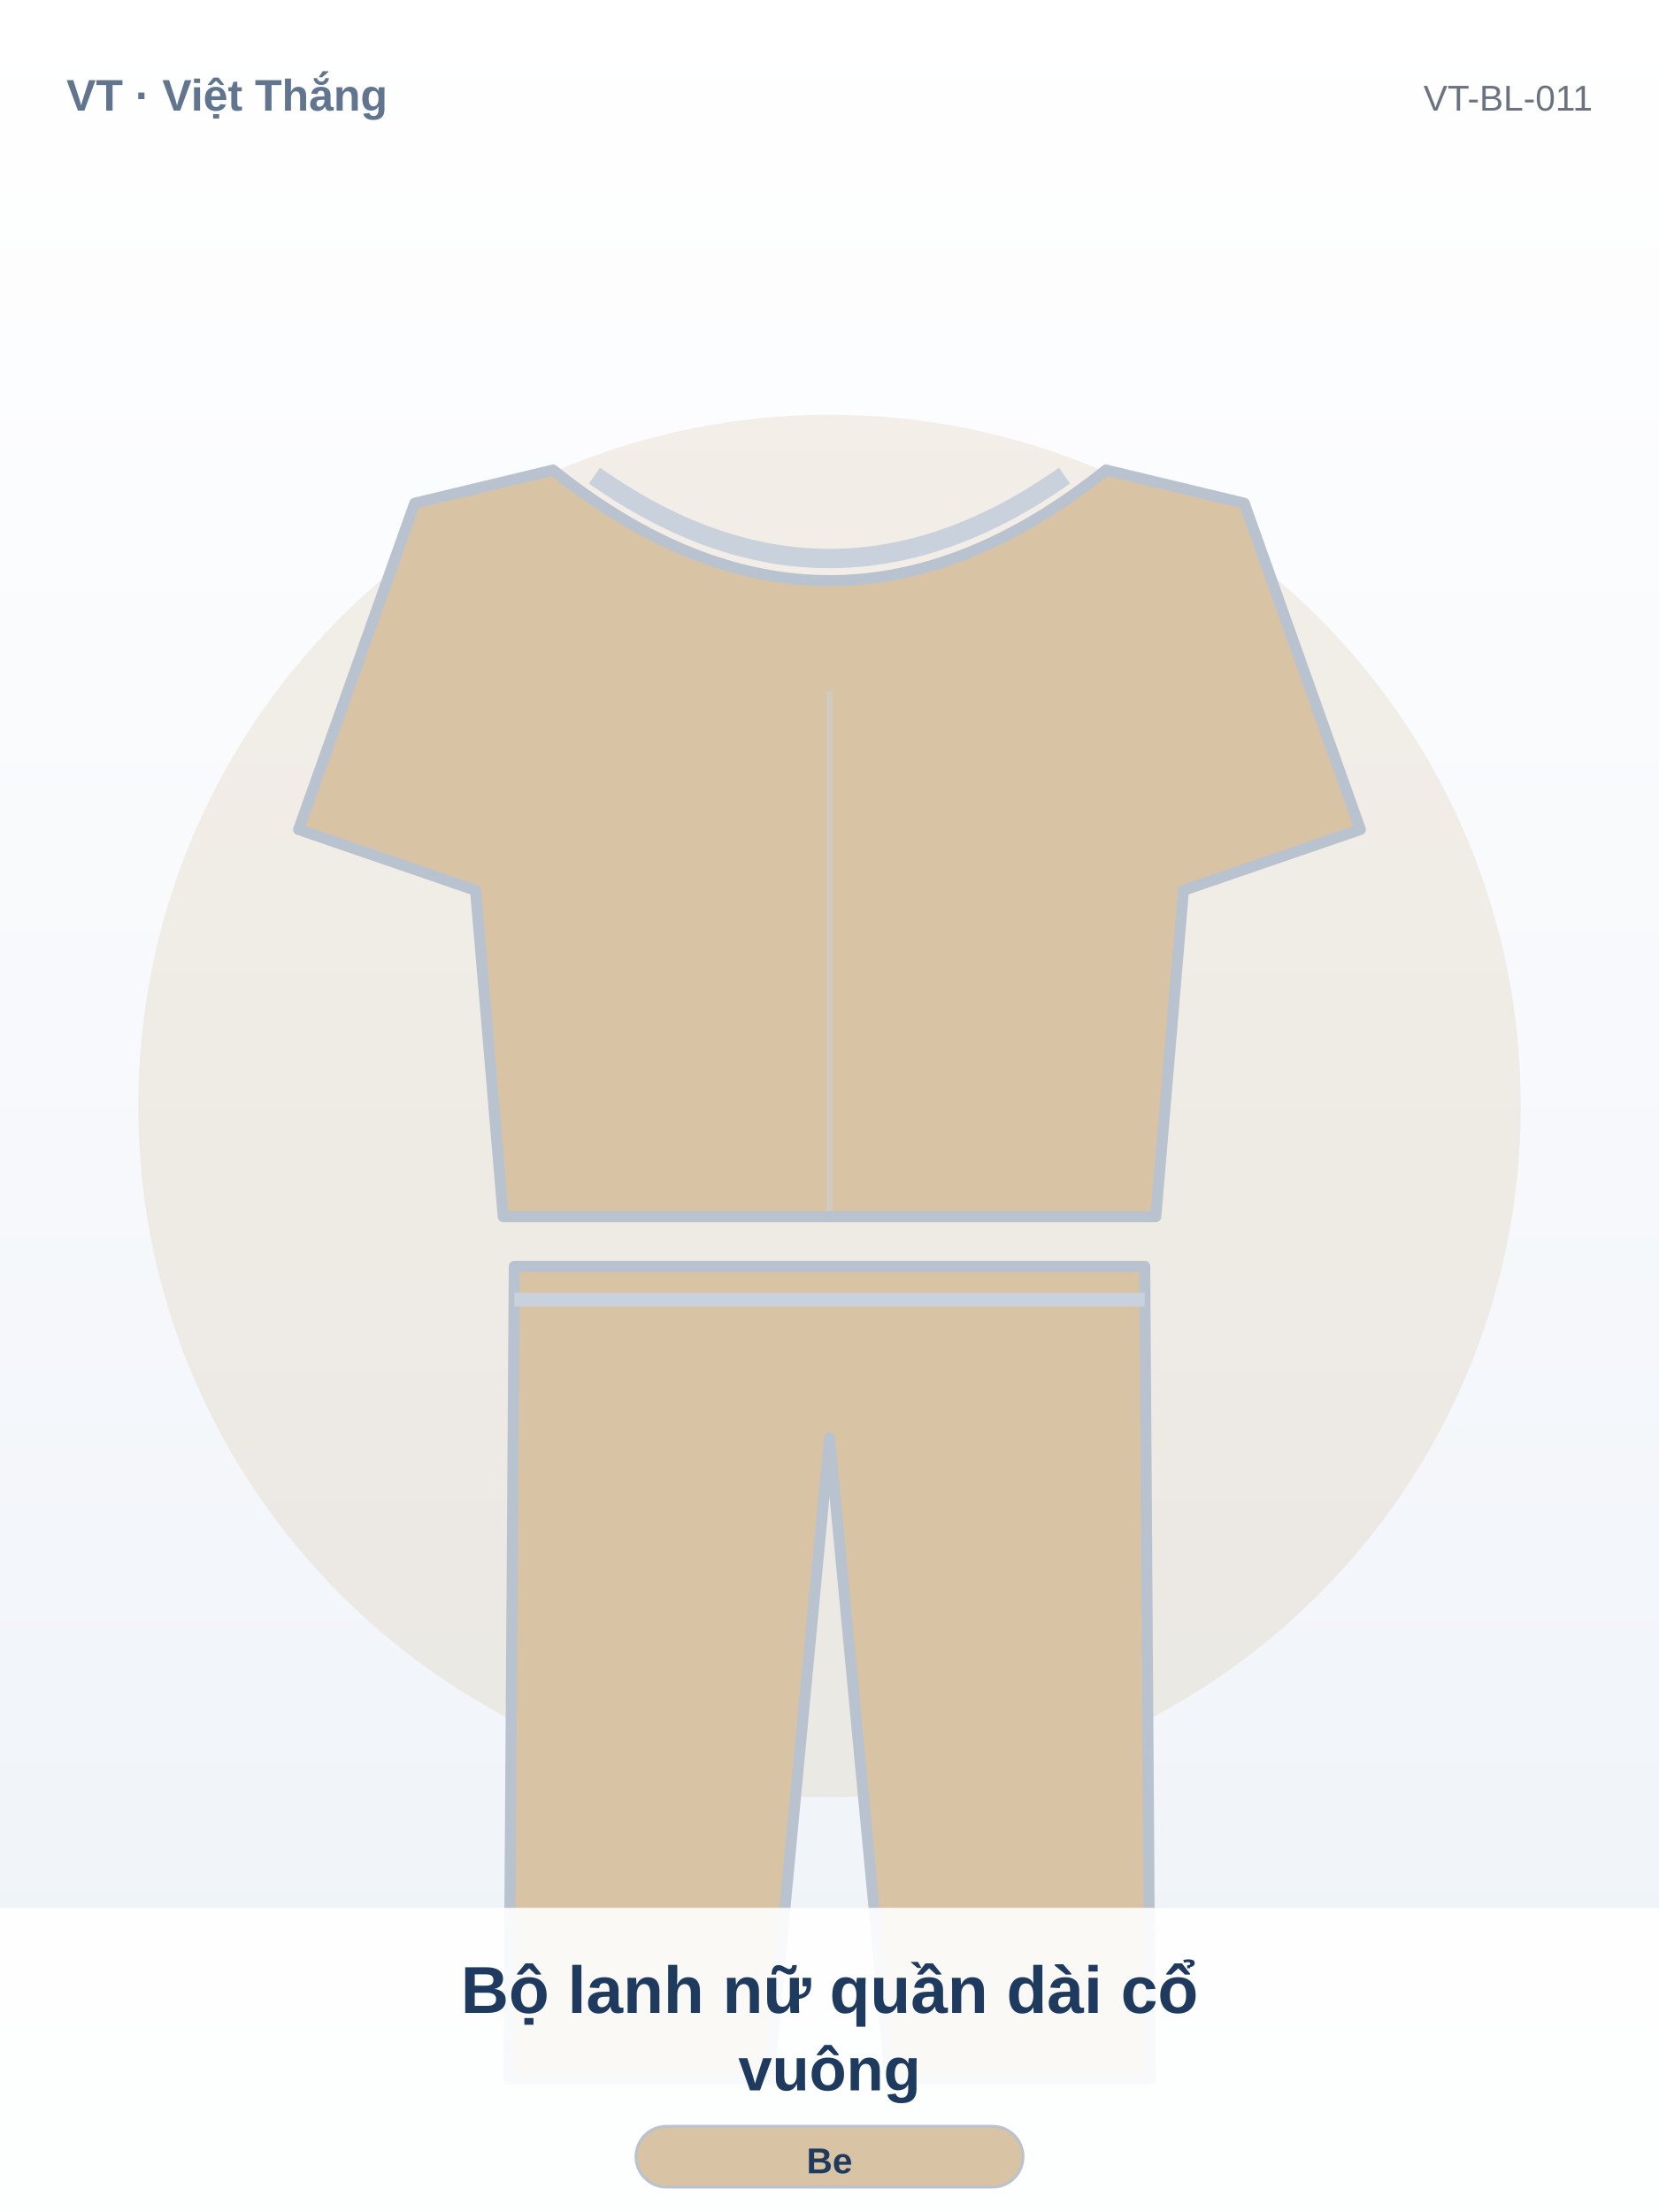
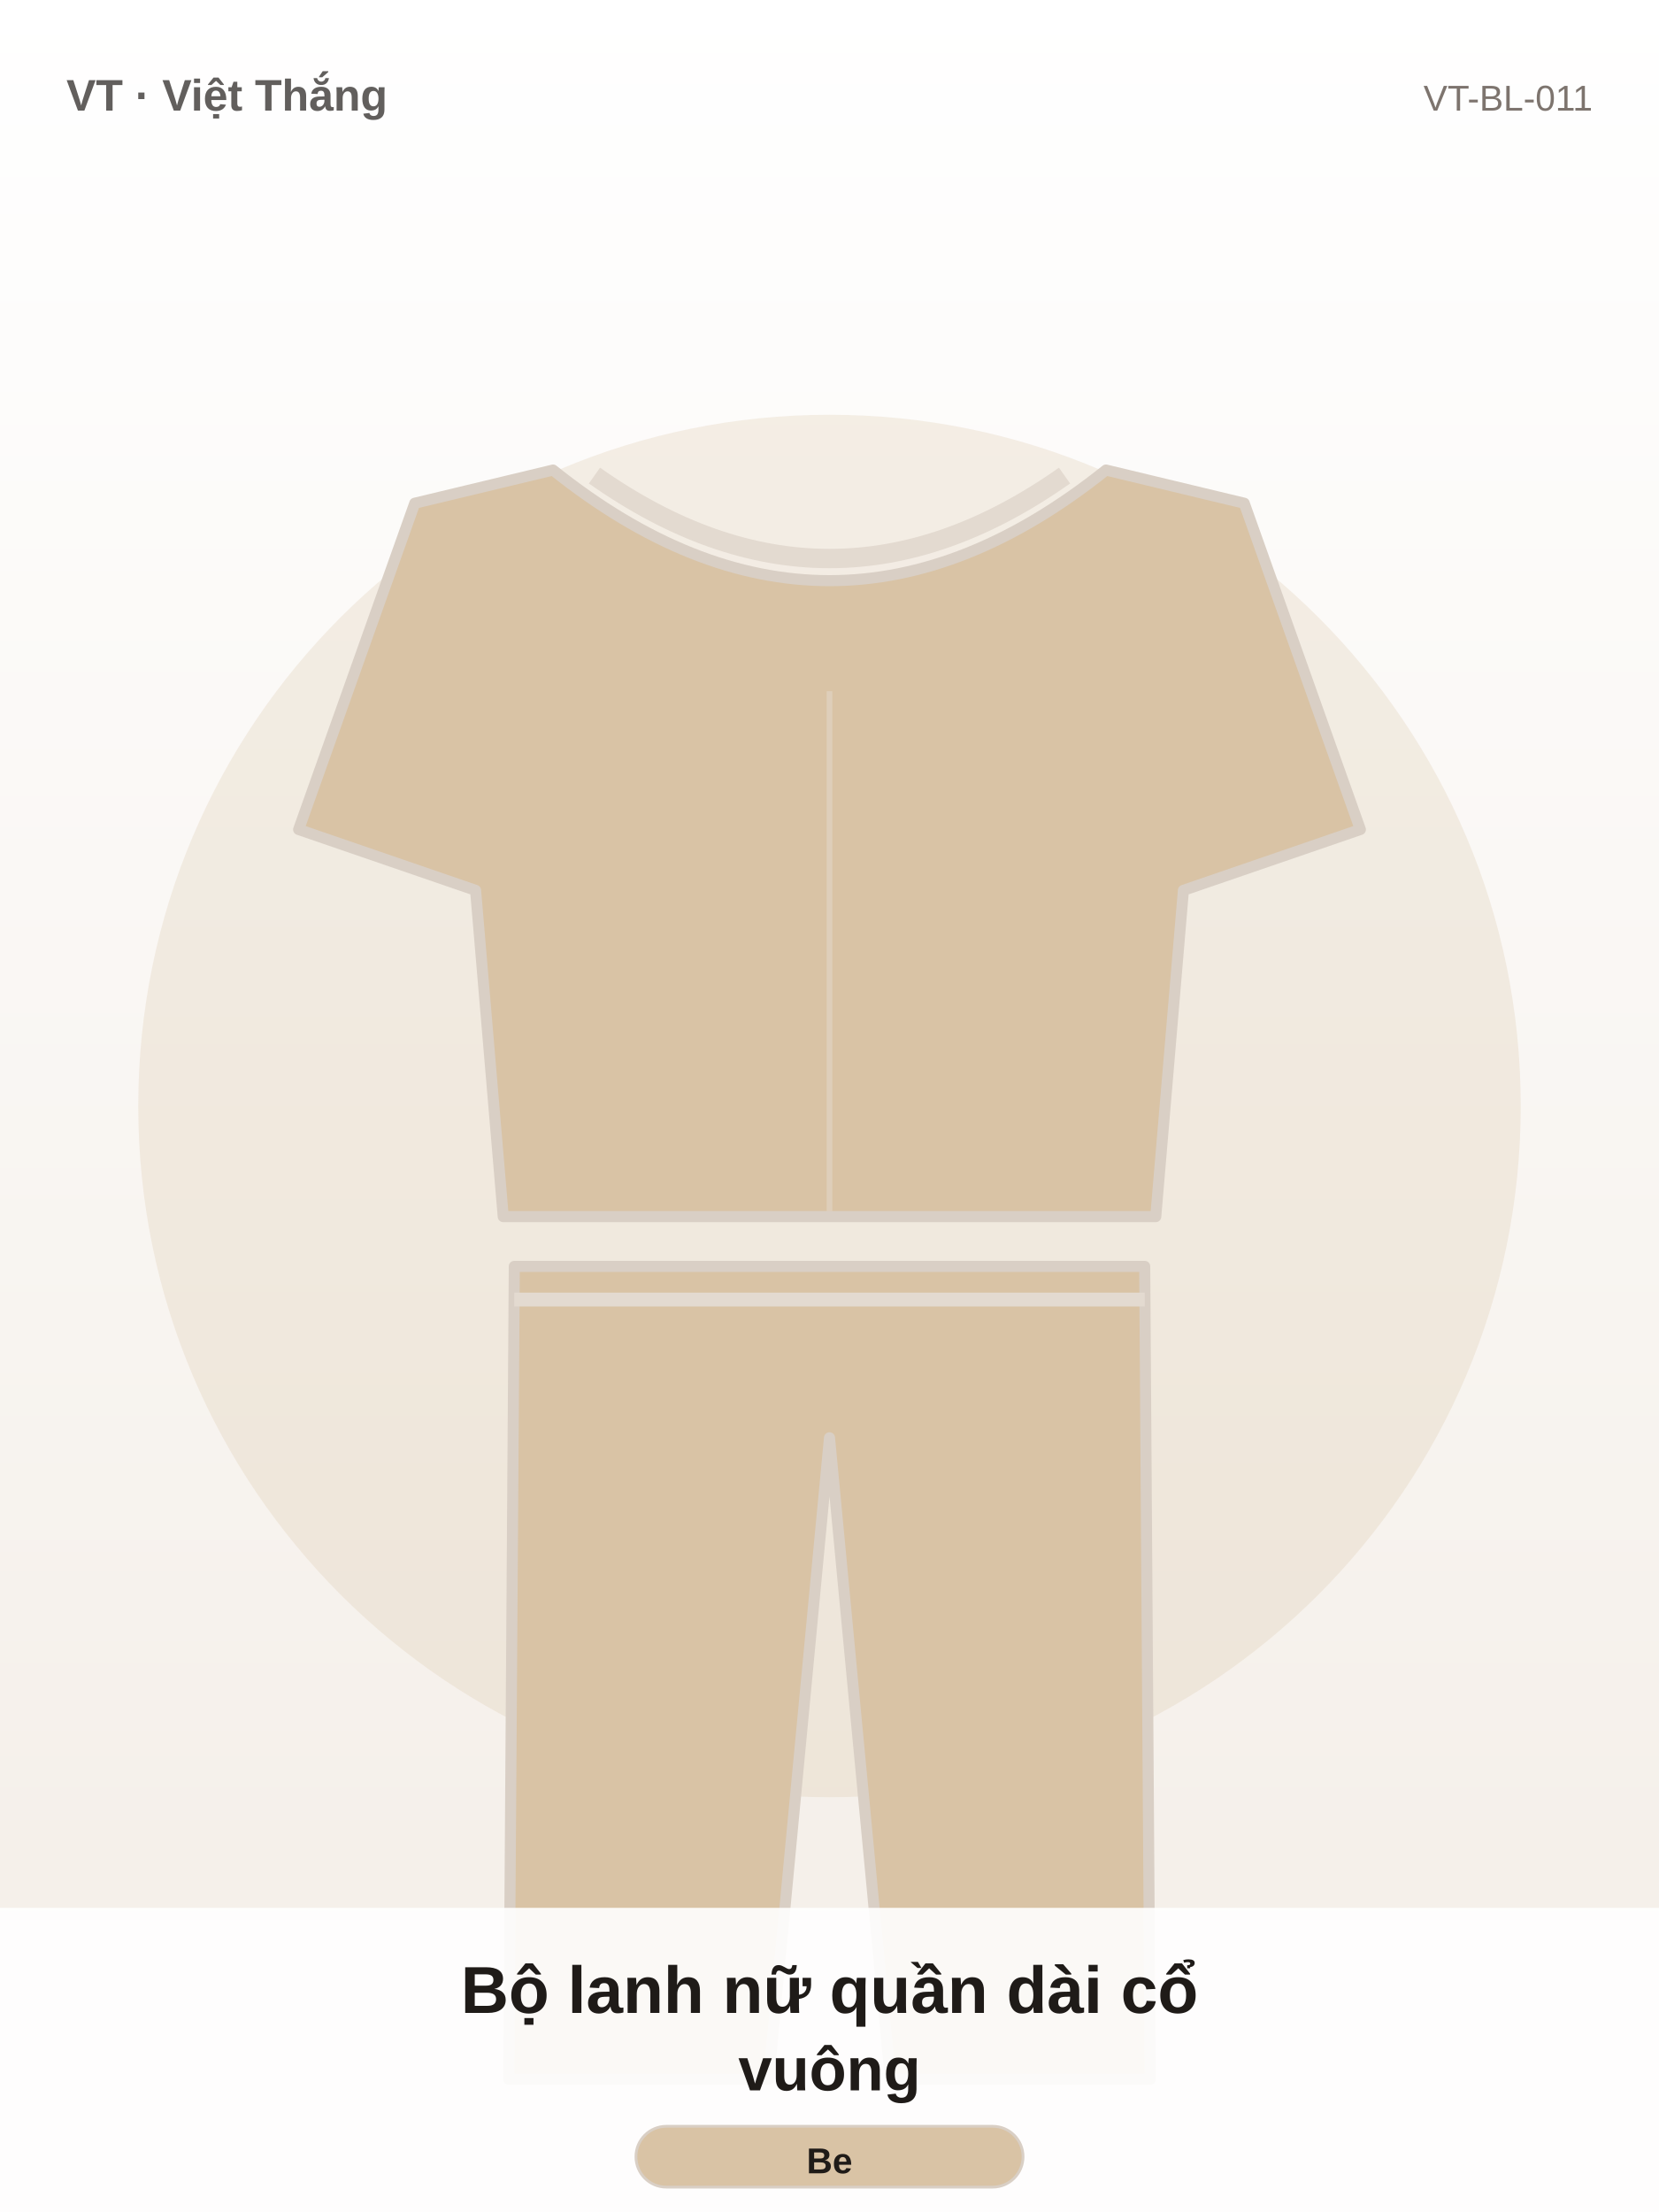
<svg xmlns="http://www.w3.org/2000/svg" width="600" height="800" viewBox="0 0 600 800">
  <defs>
    <linearGradient id="bg" x1="0" y1="0" x2="0" y2="1">
      <stop offset="0" stop-color="#FFFFFF" />
-       <stop offset="1" stop-color="#EEF2F8" />
+       <stop offset="1" stop-color="#F3EDE6" />
    </linearGradient>
  </defs>
  <rect width="600" height="800" fill="url(#bg)" />
  <circle cx="300" cy="400" r="250" fill="#D9C3A5" opacity="0.25" />
  <g transform="translate(300,460) scale(1) translate(-300,-460)">
-     <path d="M200,170 L150,182 L108,300 L172,322 L182,440 L418,440 L428,322 L492,300 L450,182 L400,170 Q300,250 200,170 Z" fill="#D9C3A5" stroke="#B9C2CF" stroke-width="4" stroke-linejoin="round" />
-     <path d="M215,172 Q300,232 385,172" fill="none" stroke="#C9D1DC" stroke-width="7" />
-     <path d="M300,250 L300,438" stroke="#C9D1DC" stroke-width="2" opacity="0.5" />
+     <path d="M200,170 L150,182 L108,300 L172,322 L182,440 L418,440 L428,322 L492,300 L450,182 L400,170 Q300,250 200,170 Z" fill="#D9C3A5" stroke="#D9CFC5" stroke-width="4" stroke-linejoin="round" />
+     <path d="M215,172 Q300,232 385,172" fill="none" stroke="#E3DAD0" stroke-width="7" />
+     <path d="M300,250 L300,438" stroke="#E3DAD0" stroke-width="2" opacity="0.5" />
    <g transform="translate(0,0)">
-       <path d="M186,458 L414,458 L416,752 L322,752 L300,520 L278,752 L184,752 Z" fill="#D9C3A5" stroke="#B9C2CF" stroke-width="4" stroke-linejoin="round" />
-       <path d="M186,470 L414,470" stroke="#C9D1DC" stroke-width="5" />
+       <path d="M186,458 L414,458 L416,752 L322,752 L300,520 L278,752 L184,752 Z" fill="#D9C3A5" stroke="#D9CFC5" stroke-width="4" stroke-linejoin="round" />
+       <path d="M186,470 L414,470" stroke="#E3DAD0" stroke-width="5" />
    </g>
  </g>
  <rect x="0" y="690" width="600" height="110" fill="#FFFFFF" opacity="0.9" />
-   <text x="300" y="728" text-anchor="middle" font-family="Segoe UI, Arial, sans-serif" font-size="24" font-weight="700" fill="#1F3A5F">Bộ lanh nữ quần dài cổ</text>
-   <text x="300" y="756" text-anchor="middle" font-family="Segoe UI, Arial, sans-serif" font-size="22" font-weight="600" fill="#1F3A5F">vuông</text>
+   <text x="300" y="728" text-anchor="middle" font-family="Segoe UI, Arial, sans-serif" font-size="24" font-weight="700" fill="#1F1B18">Bộ lanh nữ quần dài cổ</text>
+   <text x="300" y="756" text-anchor="middle" font-family="Segoe UI, Arial, sans-serif" font-size="22" font-weight="600" fill="#1F1B18">vuông</text>
  <g transform="translate(300,782)">
-     <rect x="-70" y="-13" width="140" height="22" rx="11" fill="#D9C3A5" stroke="#B9C2CF" stroke-width="1" />
-     <text y="4" text-anchor="middle" font-family="Segoe UI, Arial, sans-serif" font-size="13" font-weight="600" fill="#1F3A5F">Be</text>
+     <rect x="-70" y="-13" width="140" height="22" rx="11" fill="#D9C3A5" stroke="#D9CFC5" stroke-width="1" />
+     <text y="4" text-anchor="middle" font-family="Segoe UI, Arial, sans-serif" font-size="13" font-weight="600" fill="#1F1B18">Be</text>
  </g>
-   <text x="24" y="40" font-family="Segoe UI, Arial, sans-serif" font-size="16" font-weight="800" fill="#1F3A5F" opacity="0.7">VT · Việt Thắng</text>
-   <text x="576" y="40" text-anchor="end" font-family="Segoe UI, Arial, sans-serif" font-size="13" fill="#6b7280">VT-BL-011</text>
+   <text x="24" y="40" font-family="Segoe UI, Arial, sans-serif" font-size="16" font-weight="800" fill="#1F1B18" opacity="0.7">VT · Việt Thắng</text>
+   <text x="576" y="40" text-anchor="end" font-family="Segoe UI, Arial, sans-serif" font-size="13" fill="#7D746E">VT-BL-011</text>
</svg>
